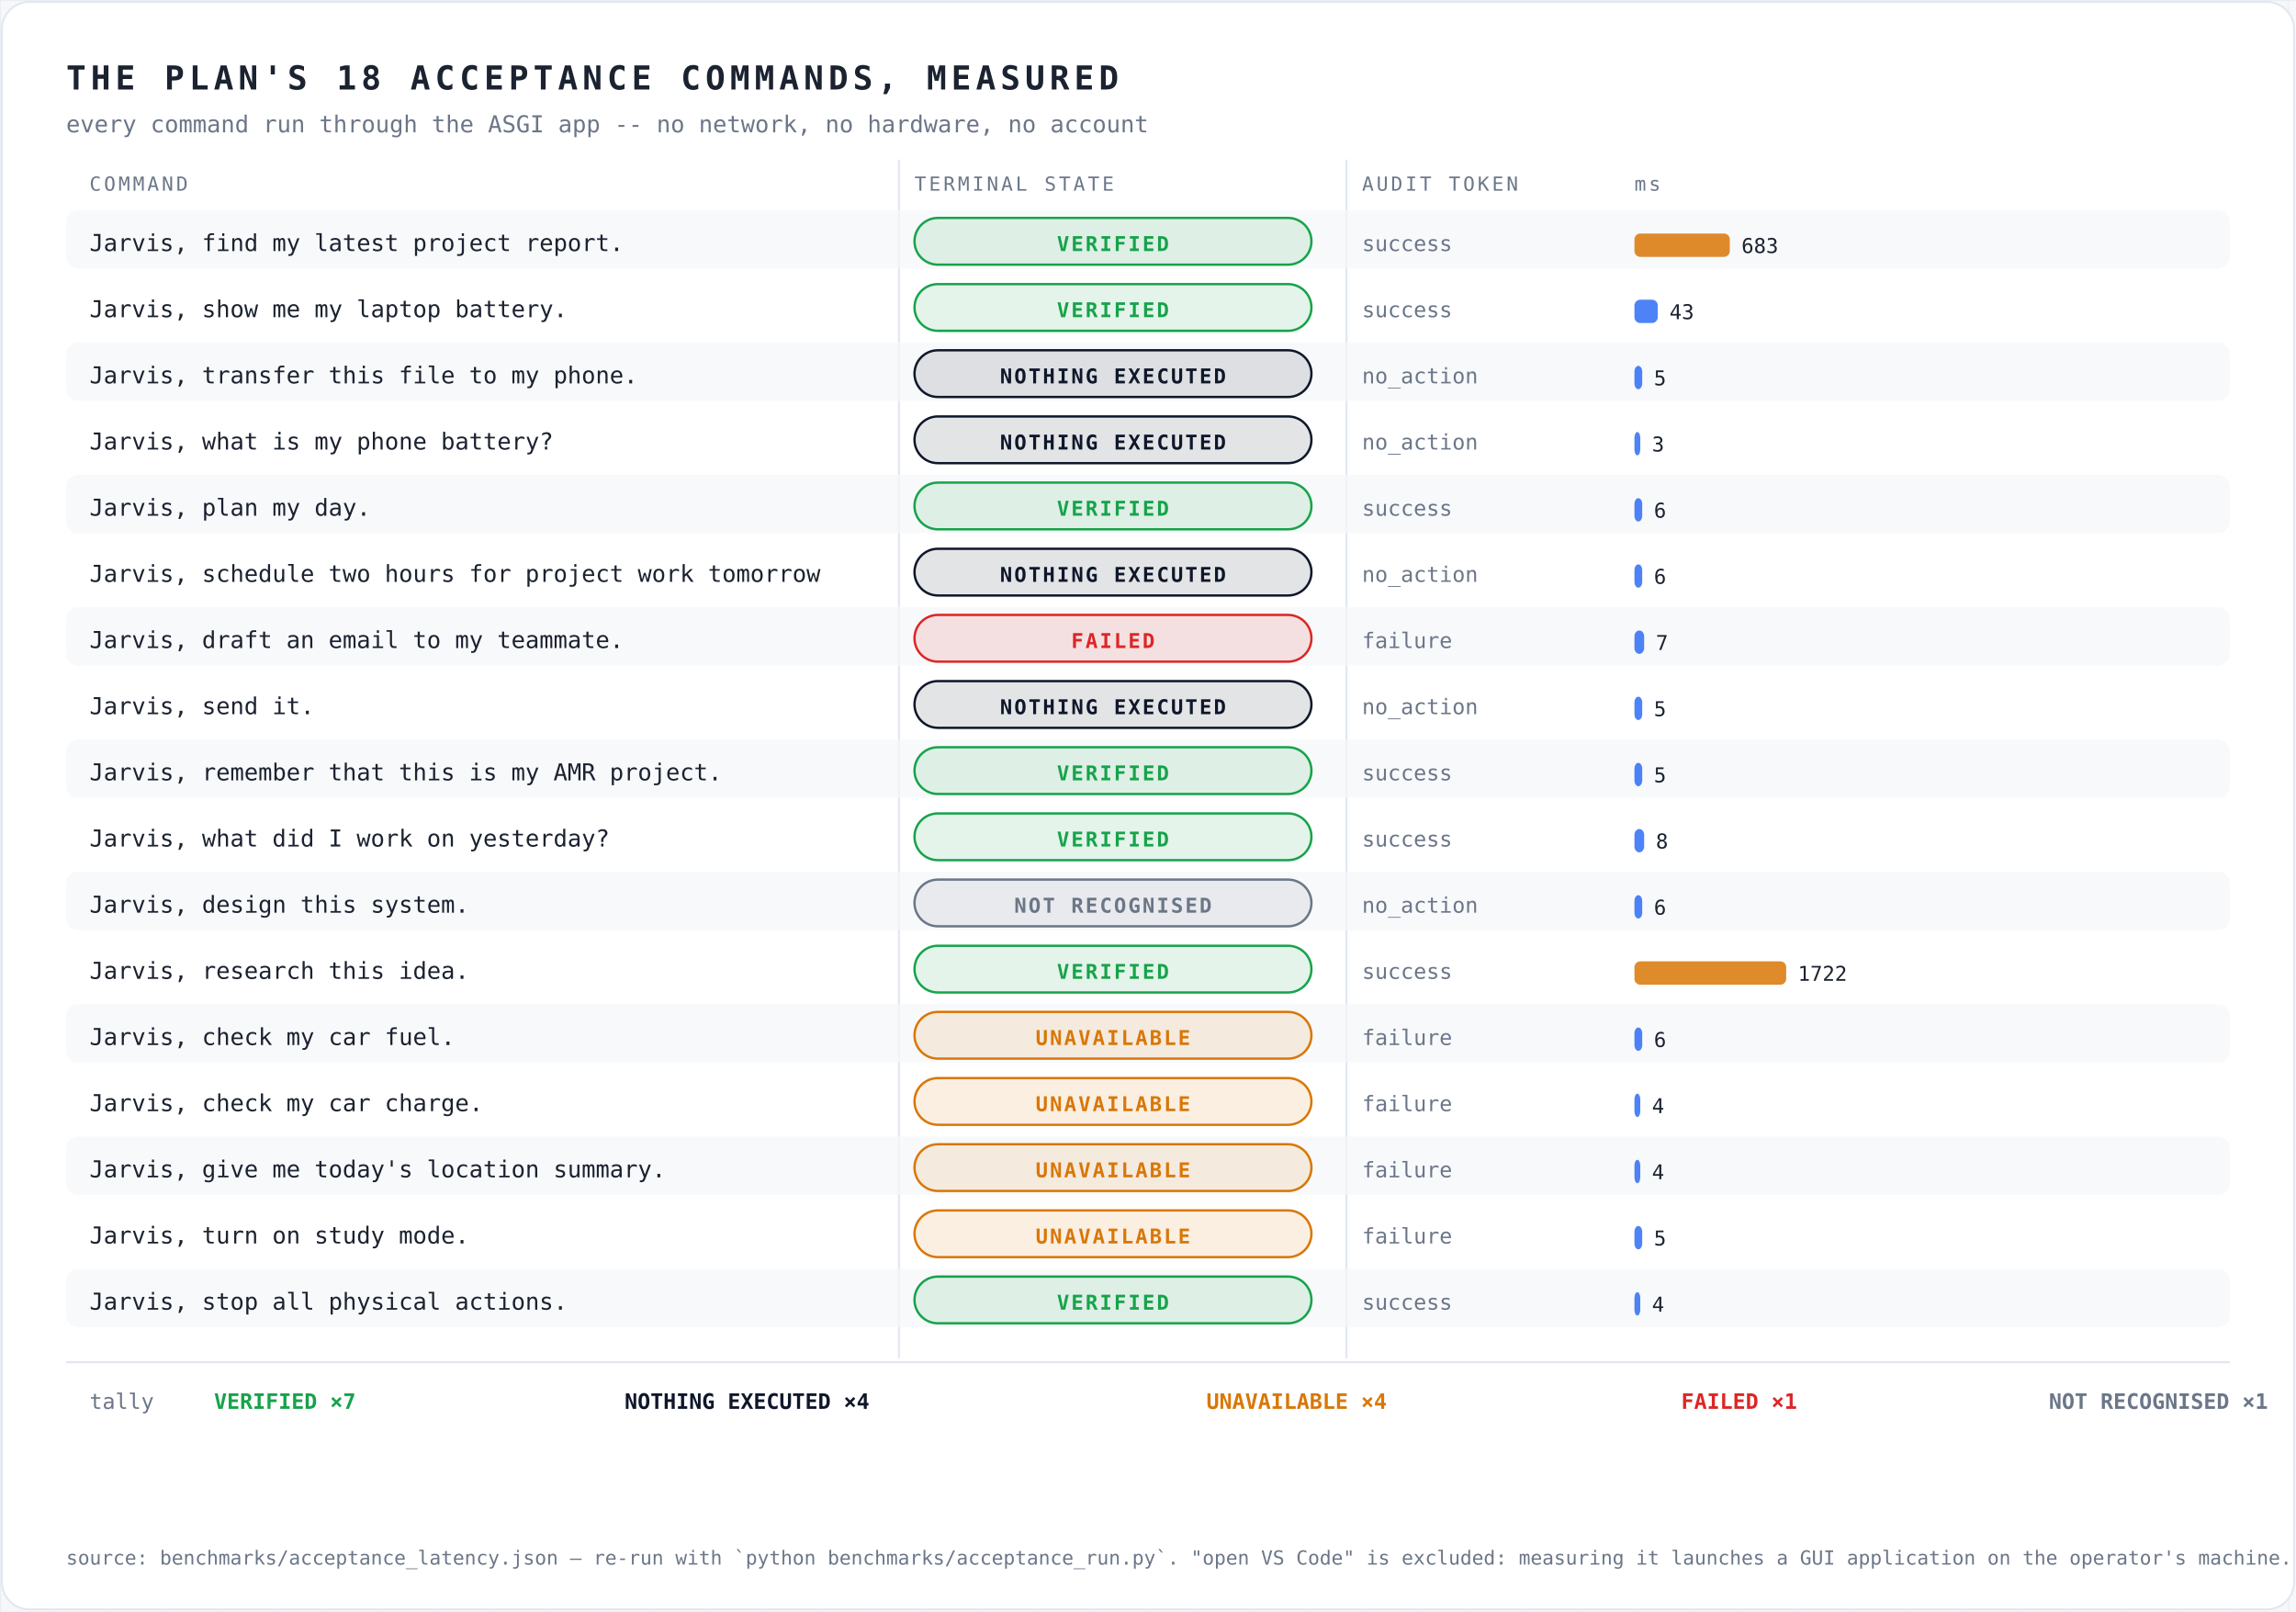
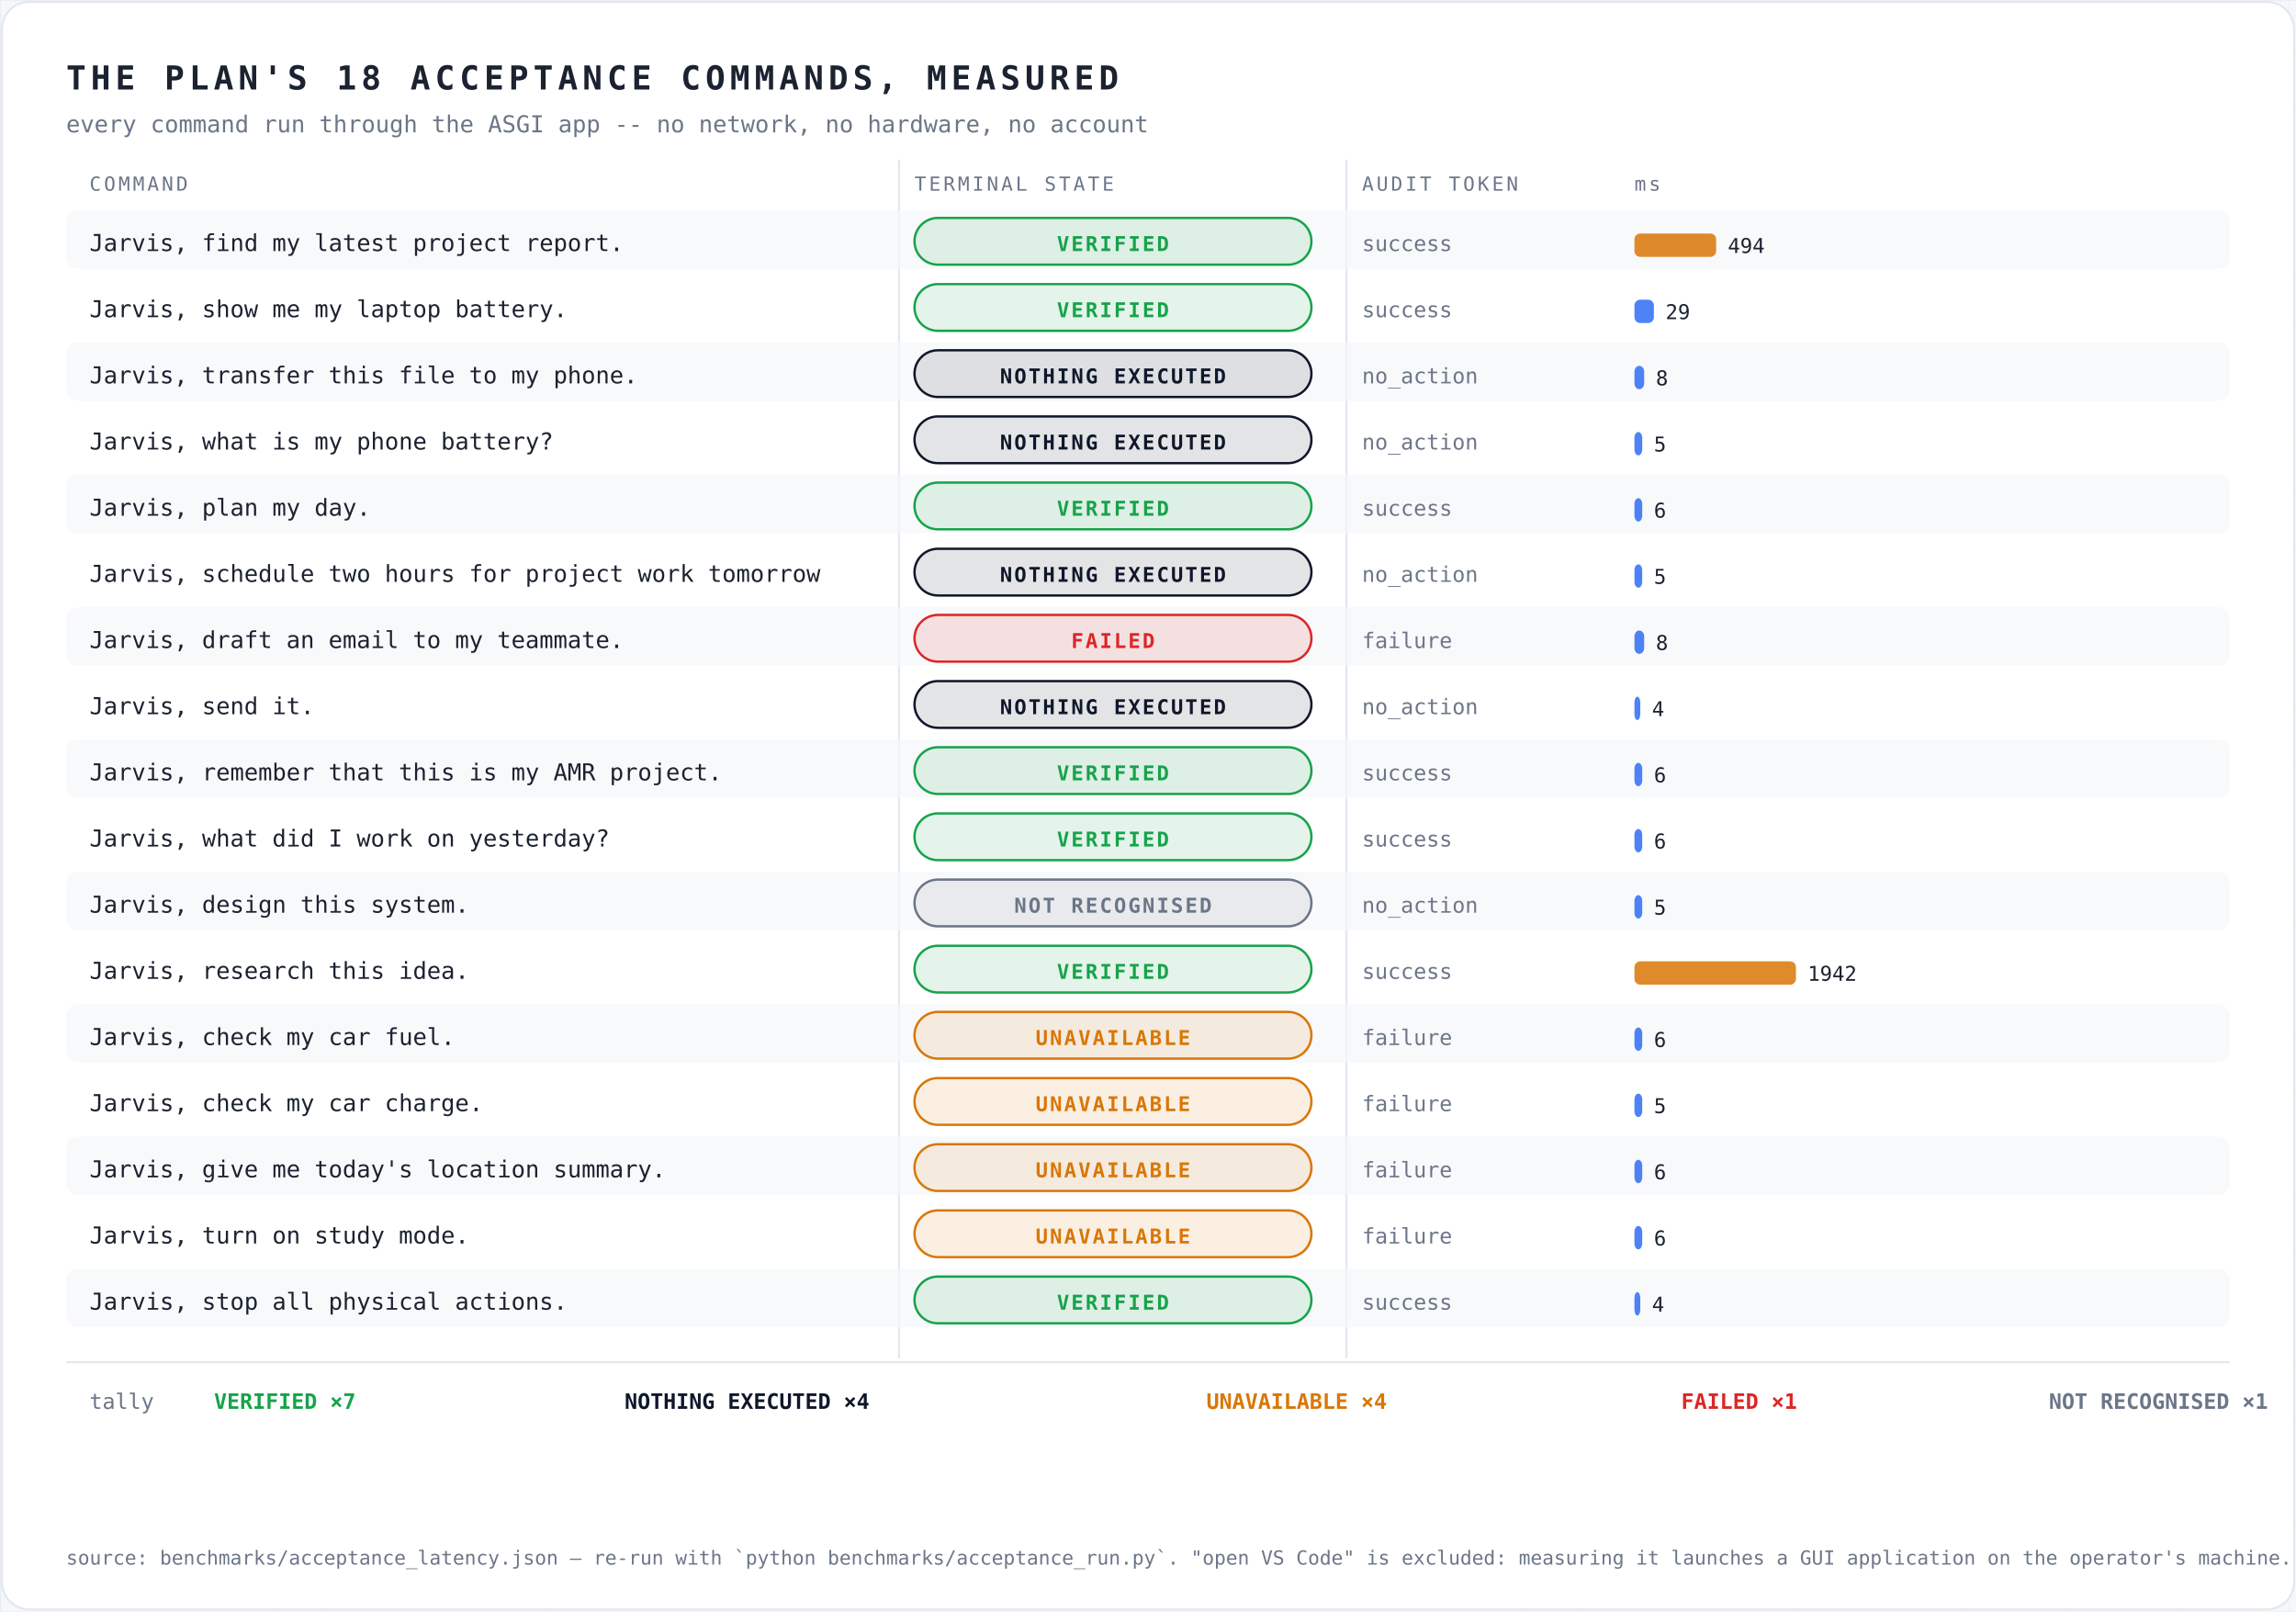
<svg xmlns="http://www.w3.org/2000/svg" width="1180" height="828" viewBox="0 0 1180 828" role="img" aria-label="THE PLAN'S 18 ACCEPTANCE COMMANDS, MEASURED: every command run through the ASGI app -- no network, no hardware, no account">
  <defs>
    <pattern id="grid" width="28" height="28" patternUnits="userSpaceOnUse">
      <path d="M28 0H0v28" fill="none" stroke="#e2e7ef" stroke-width="1" />
    </pattern>
  </defs>
  <rect width="100%" height="100%" fill="#f5f7fa" />
  <rect width="100%" height="100%" fill="url(#grid)" opacity=".55" />
  <rect x="1" y="1" width="1178" height="826" rx="14" fill="#ffffff" stroke="#e2e7ef" />
  <text x="34" y="46" font-family="ui-monospace, 'SF Mono', Menlo, Consolas, monospace" font-size="17" font-weight="700" letter-spacing="2.4" fill="#1b2230">THE PLAN'S 18 ACCEPTANCE COMMANDS, MEASURED</text>
  <text x="34" y="68" font-family="ui-monospace, 'SF Mono', Menlo, Consolas, monospace" font-size="12" fill="#6b7688">every command run through the ASGI app -- no network, no hardware, no account</text>
  <text x="46" y="98" font-family="ui-monospace, 'SF Mono', Menlo, Consolas, monospace" font-size="10" letter-spacing="1.4" fill="#6b7688">COMMAND</text>
  <text x="470" y="98" font-family="ui-monospace, 'SF Mono', Menlo, Consolas, monospace" font-size="10" letter-spacing="1.4" fill="#6b7688">TERMINAL STATE</text>
  <text x="700" y="98" font-family="ui-monospace, 'SF Mono', Menlo, Consolas, monospace" font-size="10" letter-spacing="1.4" fill="#6b7688">AUDIT TOKEN</text>
  <text x="840" y="98" font-family="ui-monospace, 'SF Mono', Menlo, Consolas, monospace" font-size="10" letter-spacing="1.4" fill="#6b7688">ms</text>
  <line x1="462" y1="82" x2="462" y2="698" stroke="#e2e7ef" />
  <line x1="692" y1="82" x2="692" y2="698" stroke="#e2e7ef" />
  <rect x="34" y="108" width="1112" height="30" rx="6" fill="#f5f7fa" opacity=".7" />
  <text x="46" y="129" font-family="ui-monospace, 'SF Mono', Menlo, Consolas, monospace" font-size="12" fill="#1b2230">Jarvis, find my latest project report.</text>
  <rect x="470" y="112" width="204" height="24" rx="12" fill="#16a34a" opacity=".12" />
  <rect x="470" y="112" width="204" height="24" rx="12" fill="none" stroke="#16a34a" stroke-width="1.2" />
  <text x="572.0" y="129" text-anchor="middle" font-family="ui-monospace, 'SF Mono', Menlo, Consolas, monospace" font-size="10.5" font-weight="700" letter-spacing="1" fill="#16a34a">VERIFIED</text>
  <text x="700" y="129" font-family="ui-monospace, 'SF Mono', Menlo, Consolas, monospace" font-size="11" fill="#6b7688">success</text>
-   <rect x="840" y="120" width="49" height="12" rx="3" fill="#d97706" opacity=".85" />
-   <text x="895" y="130" font-family="ui-monospace, 'SF Mono', Menlo, Consolas, monospace" font-size="10.5" fill="#1b2230">683</text>
+   <rect x="840" y="120" width="42" height="12" rx="3" fill="#d97706" opacity=".85" />
+   <text x="888" y="130" font-family="ui-monospace, 'SF Mono', Menlo, Consolas, monospace" font-size="10.5" fill="#1b2230">494</text>
  <text x="46" y="163" font-family="ui-monospace, 'SF Mono', Menlo, Consolas, monospace" font-size="12" fill="#1b2230">Jarvis, show me my laptop battery.</text>
  <rect x="470" y="146" width="204" height="24" rx="12" fill="#16a34a" opacity=".12" />
  <rect x="470" y="146" width="204" height="24" rx="12" fill="none" stroke="#16a34a" stroke-width="1.2" />
  <text x="572.0" y="163" text-anchor="middle" font-family="ui-monospace, 'SF Mono', Menlo, Consolas, monospace" font-size="10.5" font-weight="700" letter-spacing="1" fill="#16a34a">VERIFIED</text>
  <text x="700" y="163" font-family="ui-monospace, 'SF Mono', Menlo, Consolas, monospace" font-size="11" fill="#6b7688">success</text>
-   <rect x="840" y="154" width="12" height="12" rx="3" fill="#2f6df6" opacity=".85" />
-   <text x="858" y="164" font-family="ui-monospace, 'SF Mono', Menlo, Consolas, monospace" font-size="10.5" fill="#1b2230">43</text>
+   <rect x="840" y="154" width="10" height="12" rx="3" fill="#2f6df6" opacity=".85" />
+   <text x="856" y="164" font-family="ui-monospace, 'SF Mono', Menlo, Consolas, monospace" font-size="10.5" fill="#1b2230">29</text>
  <rect x="34" y="176" width="1112" height="30" rx="6" fill="#f5f7fa" opacity=".7" />
  <text x="46" y="197" font-family="ui-monospace, 'SF Mono', Menlo, Consolas, monospace" font-size="12" fill="#1b2230">Jarvis, transfer this file to my phone.</text>
  <rect x="470" y="180" width="204" height="24" rx="12" fill="#0f172a" opacity=".12" />
  <rect x="470" y="180" width="204" height="24" rx="12" fill="none" stroke="#0f172a" stroke-width="1.2" />
  <text x="572.0" y="197" text-anchor="middle" font-family="ui-monospace, 'SF Mono', Menlo, Consolas, monospace" font-size="10.5" font-weight="700" letter-spacing="1" fill="#0f172a">NOTHING EXECUTED</text>
  <text x="700" y="197" font-family="ui-monospace, 'SF Mono', Menlo, Consolas, monospace" font-size="11" fill="#6b7688">no_action</text>
-   <rect x="840" y="188" width="4" height="12" rx="3" fill="#2f6df6" opacity=".85" />
-   <text x="850" y="198" font-family="ui-monospace, 'SF Mono', Menlo, Consolas, monospace" font-size="10.5" fill="#1b2230">5</text>
+   <rect x="840" y="188" width="5" height="12" rx="3" fill="#2f6df6" opacity=".85" />
+   <text x="851" y="198" font-family="ui-monospace, 'SF Mono', Menlo, Consolas, monospace" font-size="10.5" fill="#1b2230">8</text>
  <text x="46" y="231" font-family="ui-monospace, 'SF Mono', Menlo, Consolas, monospace" font-size="12" fill="#1b2230">Jarvis, what is my phone battery?</text>
  <rect x="470" y="214" width="204" height="24" rx="12" fill="#0f172a" opacity=".12" />
  <rect x="470" y="214" width="204" height="24" rx="12" fill="none" stroke="#0f172a" stroke-width="1.2" />
  <text x="572.0" y="231" text-anchor="middle" font-family="ui-monospace, 'SF Mono', Menlo, Consolas, monospace" font-size="10.5" font-weight="700" letter-spacing="1" fill="#0f172a">NOTHING EXECUTED</text>
  <text x="700" y="231" font-family="ui-monospace, 'SF Mono', Menlo, Consolas, monospace" font-size="11" fill="#6b7688">no_action</text>
-   <rect x="840" y="222" width="3" height="12" rx="3" fill="#2f6df6" opacity=".85" />
-   <text x="849" y="232" font-family="ui-monospace, 'SF Mono', Menlo, Consolas, monospace" font-size="10.5" fill="#1b2230">3</text>
+   <rect x="840" y="222" width="4" height="12" rx="3" fill="#2f6df6" opacity=".85" />
+   <text x="850" y="232" font-family="ui-monospace, 'SF Mono', Menlo, Consolas, monospace" font-size="10.5" fill="#1b2230">5</text>
  <rect x="34" y="244" width="1112" height="30" rx="6" fill="#f5f7fa" opacity=".7" />
  <text x="46" y="265" font-family="ui-monospace, 'SF Mono', Menlo, Consolas, monospace" font-size="12" fill="#1b2230">Jarvis, plan my day.</text>
  <rect x="470" y="248" width="204" height="24" rx="12" fill="#16a34a" opacity=".12" />
  <rect x="470" y="248" width="204" height="24" rx="12" fill="none" stroke="#16a34a" stroke-width="1.2" />
  <text x="572.0" y="265" text-anchor="middle" font-family="ui-monospace, 'SF Mono', Menlo, Consolas, monospace" font-size="10.5" font-weight="700" letter-spacing="1" fill="#16a34a">VERIFIED</text>
  <text x="700" y="265" font-family="ui-monospace, 'SF Mono', Menlo, Consolas, monospace" font-size="11" fill="#6b7688">success</text>
  <rect x="840" y="256" width="4" height="12" rx="3" fill="#2f6df6" opacity=".85" />
  <text x="850" y="266" font-family="ui-monospace, 'SF Mono', Menlo, Consolas, monospace" font-size="10.5" fill="#1b2230">6</text>
  <text x="46" y="299" font-family="ui-monospace, 'SF Mono', Menlo, Consolas, monospace" font-size="12" fill="#1b2230">Jarvis, schedule two hours for project work tomorrow</text>
  <rect x="470" y="282" width="204" height="24" rx="12" fill="#0f172a" opacity=".12" />
  <rect x="470" y="282" width="204" height="24" rx="12" fill="none" stroke="#0f172a" stroke-width="1.2" />
  <text x="572.0" y="299" text-anchor="middle" font-family="ui-monospace, 'SF Mono', Menlo, Consolas, monospace" font-size="10.5" font-weight="700" letter-spacing="1" fill="#0f172a">NOTHING EXECUTED</text>
  <text x="700" y="299" font-family="ui-monospace, 'SF Mono', Menlo, Consolas, monospace" font-size="11" fill="#6b7688">no_action</text>
  <rect x="840" y="290" width="4" height="12" rx="3" fill="#2f6df6" opacity=".85" />
-   <text x="850" y="300" font-family="ui-monospace, 'SF Mono', Menlo, Consolas, monospace" font-size="10.5" fill="#1b2230">6</text>
+   <text x="850" y="300" font-family="ui-monospace, 'SF Mono', Menlo, Consolas, monospace" font-size="10.5" fill="#1b2230">5</text>
  <rect x="34" y="312" width="1112" height="30" rx="6" fill="#f5f7fa" opacity=".7" />
  <text x="46" y="333" font-family="ui-monospace, 'SF Mono', Menlo, Consolas, monospace" font-size="12" fill="#1b2230">Jarvis, draft an email to my teammate.</text>
  <rect x="470" y="316" width="204" height="24" rx="12" fill="#dc2626" opacity=".12" />
  <rect x="470" y="316" width="204" height="24" rx="12" fill="none" stroke="#dc2626" stroke-width="1.2" />
  <text x="572.0" y="333" text-anchor="middle" font-family="ui-monospace, 'SF Mono', Menlo, Consolas, monospace" font-size="10.5" font-weight="700" letter-spacing="1" fill="#dc2626">FAILED</text>
  <text x="700" y="333" font-family="ui-monospace, 'SF Mono', Menlo, Consolas, monospace" font-size="11" fill="#6b7688">failure</text>
  <rect x="840" y="324" width="5" height="12" rx="3" fill="#2f6df6" opacity=".85" />
-   <text x="851" y="334" font-family="ui-monospace, 'SF Mono', Menlo, Consolas, monospace" font-size="10.5" fill="#1b2230">7</text>
+   <text x="851" y="334" font-family="ui-monospace, 'SF Mono', Menlo, Consolas, monospace" font-size="10.5" fill="#1b2230">8</text>
  <text x="46" y="367" font-family="ui-monospace, 'SF Mono', Menlo, Consolas, monospace" font-size="12" fill="#1b2230">Jarvis, send it.</text>
  <rect x="470" y="350" width="204" height="24" rx="12" fill="#0f172a" opacity=".12" />
  <rect x="470" y="350" width="204" height="24" rx="12" fill="none" stroke="#0f172a" stroke-width="1.2" />
  <text x="572.0" y="367" text-anchor="middle" font-family="ui-monospace, 'SF Mono', Menlo, Consolas, monospace" font-size="10.5" font-weight="700" letter-spacing="1" fill="#0f172a">NOTHING EXECUTED</text>
  <text x="700" y="367" font-family="ui-monospace, 'SF Mono', Menlo, Consolas, monospace" font-size="11" fill="#6b7688">no_action</text>
-   <rect x="840" y="358" width="4" height="12" rx="3" fill="#2f6df6" opacity=".85" />
-   <text x="850" y="368" font-family="ui-monospace, 'SF Mono', Menlo, Consolas, monospace" font-size="10.5" fill="#1b2230">5</text>
+   <rect x="840" y="358" width="3" height="12" rx="3" fill="#2f6df6" opacity=".85" />
+   <text x="849" y="368" font-family="ui-monospace, 'SF Mono', Menlo, Consolas, monospace" font-size="10.5" fill="#1b2230">4</text>
  <rect x="34" y="380" width="1112" height="30" rx="6" fill="#f5f7fa" opacity=".7" />
  <text x="46" y="401" font-family="ui-monospace, 'SF Mono', Menlo, Consolas, monospace" font-size="12" fill="#1b2230">Jarvis, remember that this is my AMR project.</text>
  <rect x="470" y="384" width="204" height="24" rx="12" fill="#16a34a" opacity=".12" />
  <rect x="470" y="384" width="204" height="24" rx="12" fill="none" stroke="#16a34a" stroke-width="1.2" />
  <text x="572.0" y="401" text-anchor="middle" font-family="ui-monospace, 'SF Mono', Menlo, Consolas, monospace" font-size="10.5" font-weight="700" letter-spacing="1" fill="#16a34a">VERIFIED</text>
  <text x="700" y="401" font-family="ui-monospace, 'SF Mono', Menlo, Consolas, monospace" font-size="11" fill="#6b7688">success</text>
  <rect x="840" y="392" width="4" height="12" rx="3" fill="#2f6df6" opacity=".85" />
-   <text x="850" y="402" font-family="ui-monospace, 'SF Mono', Menlo, Consolas, monospace" font-size="10.5" fill="#1b2230">5</text>
+   <text x="850" y="402" font-family="ui-monospace, 'SF Mono', Menlo, Consolas, monospace" font-size="10.5" fill="#1b2230">6</text>
  <text x="46" y="435" font-family="ui-monospace, 'SF Mono', Menlo, Consolas, monospace" font-size="12" fill="#1b2230">Jarvis, what did I work on yesterday?</text>
  <rect x="470" y="418" width="204" height="24" rx="12" fill="#16a34a" opacity=".12" />
  <rect x="470" y="418" width="204" height="24" rx="12" fill="none" stroke="#16a34a" stroke-width="1.2" />
  <text x="572.0" y="435" text-anchor="middle" font-family="ui-monospace, 'SF Mono', Menlo, Consolas, monospace" font-size="10.5" font-weight="700" letter-spacing="1" fill="#16a34a">VERIFIED</text>
  <text x="700" y="435" font-family="ui-monospace, 'SF Mono', Menlo, Consolas, monospace" font-size="11" fill="#6b7688">success</text>
-   <rect x="840" y="426" width="5" height="12" rx="3" fill="#2f6df6" opacity=".85" />
-   <text x="851" y="436" font-family="ui-monospace, 'SF Mono', Menlo, Consolas, monospace" font-size="10.5" fill="#1b2230">8</text>
+   <rect x="840" y="426" width="4" height="12" rx="3" fill="#2f6df6" opacity=".85" />
+   <text x="850" y="436" font-family="ui-monospace, 'SF Mono', Menlo, Consolas, monospace" font-size="10.5" fill="#1b2230">6</text>
  <rect x="34" y="448" width="1112" height="30" rx="6" fill="#f5f7fa" opacity=".7" />
  <text x="46" y="469" font-family="ui-monospace, 'SF Mono', Menlo, Consolas, monospace" font-size="12" fill="#1b2230">Jarvis, design this system.</text>
  <rect x="470" y="452" width="204" height="24" rx="12" fill="#6b7688" opacity=".12" />
  <rect x="470" y="452" width="204" height="24" rx="12" fill="none" stroke="#6b7688" stroke-width="1.2" />
  <text x="572.0" y="469" text-anchor="middle" font-family="ui-monospace, 'SF Mono', Menlo, Consolas, monospace" font-size="10.5" font-weight="700" letter-spacing="1" fill="#6b7688">NOT RECOGNISED</text>
  <text x="700" y="469" font-family="ui-monospace, 'SF Mono', Menlo, Consolas, monospace" font-size="11" fill="#6b7688">no_action</text>
  <rect x="840" y="460" width="4" height="12" rx="3" fill="#2f6df6" opacity=".85" />
-   <text x="850" y="470" font-family="ui-monospace, 'SF Mono', Menlo, Consolas, monospace" font-size="10.5" fill="#1b2230">6</text>
+   <text x="850" y="470" font-family="ui-monospace, 'SF Mono', Menlo, Consolas, monospace" font-size="10.5" fill="#1b2230">5</text>
  <text x="46" y="503" font-family="ui-monospace, 'SF Mono', Menlo, Consolas, monospace" font-size="12" fill="#1b2230">Jarvis, research this idea.</text>
  <rect x="470" y="486" width="204" height="24" rx="12" fill="#16a34a" opacity=".12" />
  <rect x="470" y="486" width="204" height="24" rx="12" fill="none" stroke="#16a34a" stroke-width="1.2" />
  <text x="572.0" y="503" text-anchor="middle" font-family="ui-monospace, 'SF Mono', Menlo, Consolas, monospace" font-size="10.5" font-weight="700" letter-spacing="1" fill="#16a34a">VERIFIED</text>
  <text x="700" y="503" font-family="ui-monospace, 'SF Mono', Menlo, Consolas, monospace" font-size="11" fill="#6b7688">success</text>
-   <rect x="840" y="494" width="78" height="12" rx="3" fill="#d97706" opacity=".85" />
-   <text x="924" y="504" font-family="ui-monospace, 'SF Mono', Menlo, Consolas, monospace" font-size="10.5" fill="#1b2230">1722</text>
+   <rect x="840" y="494" width="83" height="12" rx="3" fill="#d97706" opacity=".85" />
+   <text x="929" y="504" font-family="ui-monospace, 'SF Mono', Menlo, Consolas, monospace" font-size="10.5" fill="#1b2230">1942</text>
  <rect x="34" y="516" width="1112" height="30" rx="6" fill="#f5f7fa" opacity=".7" />
  <text x="46" y="537" font-family="ui-monospace, 'SF Mono', Menlo, Consolas, monospace" font-size="12" fill="#1b2230">Jarvis, check my car fuel.</text>
  <rect x="470" y="520" width="204" height="24" rx="12" fill="#d97706" opacity=".12" />
  <rect x="470" y="520" width="204" height="24" rx="12" fill="none" stroke="#d97706" stroke-width="1.2" />
  <text x="572.0" y="537" text-anchor="middle" font-family="ui-monospace, 'SF Mono', Menlo, Consolas, monospace" font-size="10.5" font-weight="700" letter-spacing="1" fill="#d97706">UNAVAILABLE</text>
  <text x="700" y="537" font-family="ui-monospace, 'SF Mono', Menlo, Consolas, monospace" font-size="11" fill="#6b7688">failure</text>
  <rect x="840" y="528" width="4" height="12" rx="3" fill="#2f6df6" opacity=".85" />
  <text x="850" y="538" font-family="ui-monospace, 'SF Mono', Menlo, Consolas, monospace" font-size="10.5" fill="#1b2230">6</text>
  <text x="46" y="571" font-family="ui-monospace, 'SF Mono', Menlo, Consolas, monospace" font-size="12" fill="#1b2230">Jarvis, check my car charge.</text>
  <rect x="470" y="554" width="204" height="24" rx="12" fill="#d97706" opacity=".12" />
  <rect x="470" y="554" width="204" height="24" rx="12" fill="none" stroke="#d97706" stroke-width="1.2" />
  <text x="572.0" y="571" text-anchor="middle" font-family="ui-monospace, 'SF Mono', Menlo, Consolas, monospace" font-size="10.5" font-weight="700" letter-spacing="1" fill="#d97706">UNAVAILABLE</text>
  <text x="700" y="571" font-family="ui-monospace, 'SF Mono', Menlo, Consolas, monospace" font-size="11" fill="#6b7688">failure</text>
-   <rect x="840" y="562" width="3" height="12" rx="3" fill="#2f6df6" opacity=".85" />
-   <text x="849" y="572" font-family="ui-monospace, 'SF Mono', Menlo, Consolas, monospace" font-size="10.5" fill="#1b2230">4</text>
+   <rect x="840" y="562" width="4" height="12" rx="3" fill="#2f6df6" opacity=".85" />
+   <text x="850" y="572" font-family="ui-monospace, 'SF Mono', Menlo, Consolas, monospace" font-size="10.5" fill="#1b2230">5</text>
  <rect x="34" y="584" width="1112" height="30" rx="6" fill="#f5f7fa" opacity=".7" />
  <text x="46" y="605" font-family="ui-monospace, 'SF Mono', Menlo, Consolas, monospace" font-size="12" fill="#1b2230">Jarvis, give me today's location summary.</text>
  <rect x="470" y="588" width="204" height="24" rx="12" fill="#d97706" opacity=".12" />
  <rect x="470" y="588" width="204" height="24" rx="12" fill="none" stroke="#d97706" stroke-width="1.2" />
  <text x="572.0" y="605" text-anchor="middle" font-family="ui-monospace, 'SF Mono', Menlo, Consolas, monospace" font-size="10.5" font-weight="700" letter-spacing="1" fill="#d97706">UNAVAILABLE</text>
  <text x="700" y="605" font-family="ui-monospace, 'SF Mono', Menlo, Consolas, monospace" font-size="11" fill="#6b7688">failure</text>
-   <rect x="840" y="596" width="3" height="12" rx="3" fill="#2f6df6" opacity=".85" />
-   <text x="849" y="606" font-family="ui-monospace, 'SF Mono', Menlo, Consolas, monospace" font-size="10.5" fill="#1b2230">4</text>
+   <rect x="840" y="596" width="4" height="12" rx="3" fill="#2f6df6" opacity=".85" />
+   <text x="850" y="606" font-family="ui-monospace, 'SF Mono', Menlo, Consolas, monospace" font-size="10.5" fill="#1b2230">6</text>
  <text x="46" y="639" font-family="ui-monospace, 'SF Mono', Menlo, Consolas, monospace" font-size="12" fill="#1b2230">Jarvis, turn on study mode.</text>
  <rect x="470" y="622" width="204" height="24" rx="12" fill="#d97706" opacity=".12" />
  <rect x="470" y="622" width="204" height="24" rx="12" fill="none" stroke="#d97706" stroke-width="1.2" />
  <text x="572.0" y="639" text-anchor="middle" font-family="ui-monospace, 'SF Mono', Menlo, Consolas, monospace" font-size="10.5" font-weight="700" letter-spacing="1" fill="#d97706">UNAVAILABLE</text>
  <text x="700" y="639" font-family="ui-monospace, 'SF Mono', Menlo, Consolas, monospace" font-size="11" fill="#6b7688">failure</text>
  <rect x="840" y="630" width="4" height="12" rx="3" fill="#2f6df6" opacity=".85" />
-   <text x="850" y="640" font-family="ui-monospace, 'SF Mono', Menlo, Consolas, monospace" font-size="10.5" fill="#1b2230">5</text>
+   <text x="850" y="640" font-family="ui-monospace, 'SF Mono', Menlo, Consolas, monospace" font-size="10.5" fill="#1b2230">6</text>
  <rect x="34" y="652" width="1112" height="30" rx="6" fill="#f5f7fa" opacity=".7" />
  <text x="46" y="673" font-family="ui-monospace, 'SF Mono', Menlo, Consolas, monospace" font-size="12" fill="#1b2230">Jarvis, stop all physical actions.</text>
  <rect x="470" y="656" width="204" height="24" rx="12" fill="#16a34a" opacity=".12" />
  <rect x="470" y="656" width="204" height="24" rx="12" fill="none" stroke="#16a34a" stroke-width="1.2" />
  <text x="572.0" y="673" text-anchor="middle" font-family="ui-monospace, 'SF Mono', Menlo, Consolas, monospace" font-size="10.5" font-weight="700" letter-spacing="1" fill="#16a34a">VERIFIED</text>
  <text x="700" y="673" font-family="ui-monospace, 'SF Mono', Menlo, Consolas, monospace" font-size="11" fill="#6b7688">success</text>
  <rect x="840" y="664" width="3" height="12" rx="3" fill="#2f6df6" opacity=".85" />
  <text x="849" y="674" font-family="ui-monospace, 'SF Mono', Menlo, Consolas, monospace" font-size="10.5" fill="#1b2230">4</text>
  <line x1="34" y1="700" x2="1146" y2="700" stroke="#e2e7ef" />
  <text x="46" y="724" font-family="ui-monospace, 'SF Mono', Menlo, Consolas, monospace" font-size="11" fill="#6b7688">tally</text>
  <text x="110" y="724" font-family="ui-monospace, 'SF Mono', Menlo, Consolas, monospace" font-size="11" font-weight="700" fill="#16a34a">VERIFIED ×7</text>
  <text x="321" y="724" font-family="ui-monospace, 'SF Mono', Menlo, Consolas, monospace" font-size="11" font-weight="700" fill="#0f172a">NOTHING EXECUTED ×4</text>
  <text x="620" y="724" font-family="ui-monospace, 'SF Mono', Menlo, Consolas, monospace" font-size="11" font-weight="700" fill="#d97706">UNAVAILABLE ×4</text>
  <text x="864" y="724" font-family="ui-monospace, 'SF Mono', Menlo, Consolas, monospace" font-size="11" font-weight="700" fill="#dc2626">FAILED ×1</text>
  <text x="1053" y="724" font-family="ui-monospace, 'SF Mono', Menlo, Consolas, monospace" font-size="11" font-weight="700" fill="#6b7688">NOT RECOGNISED ×1</text>
  <text x="34" y="804" font-family="ui-monospace, 'SF Mono', Menlo, Consolas, monospace" font-size="10" fill="#6b7688">source: benchmarks/acceptance_latency.json — re-run with `python benchmarks/acceptance_run.py`. "open VS Code" is excluded: measuring it launches a GUI application on the operator's machine.</text>
</svg>
